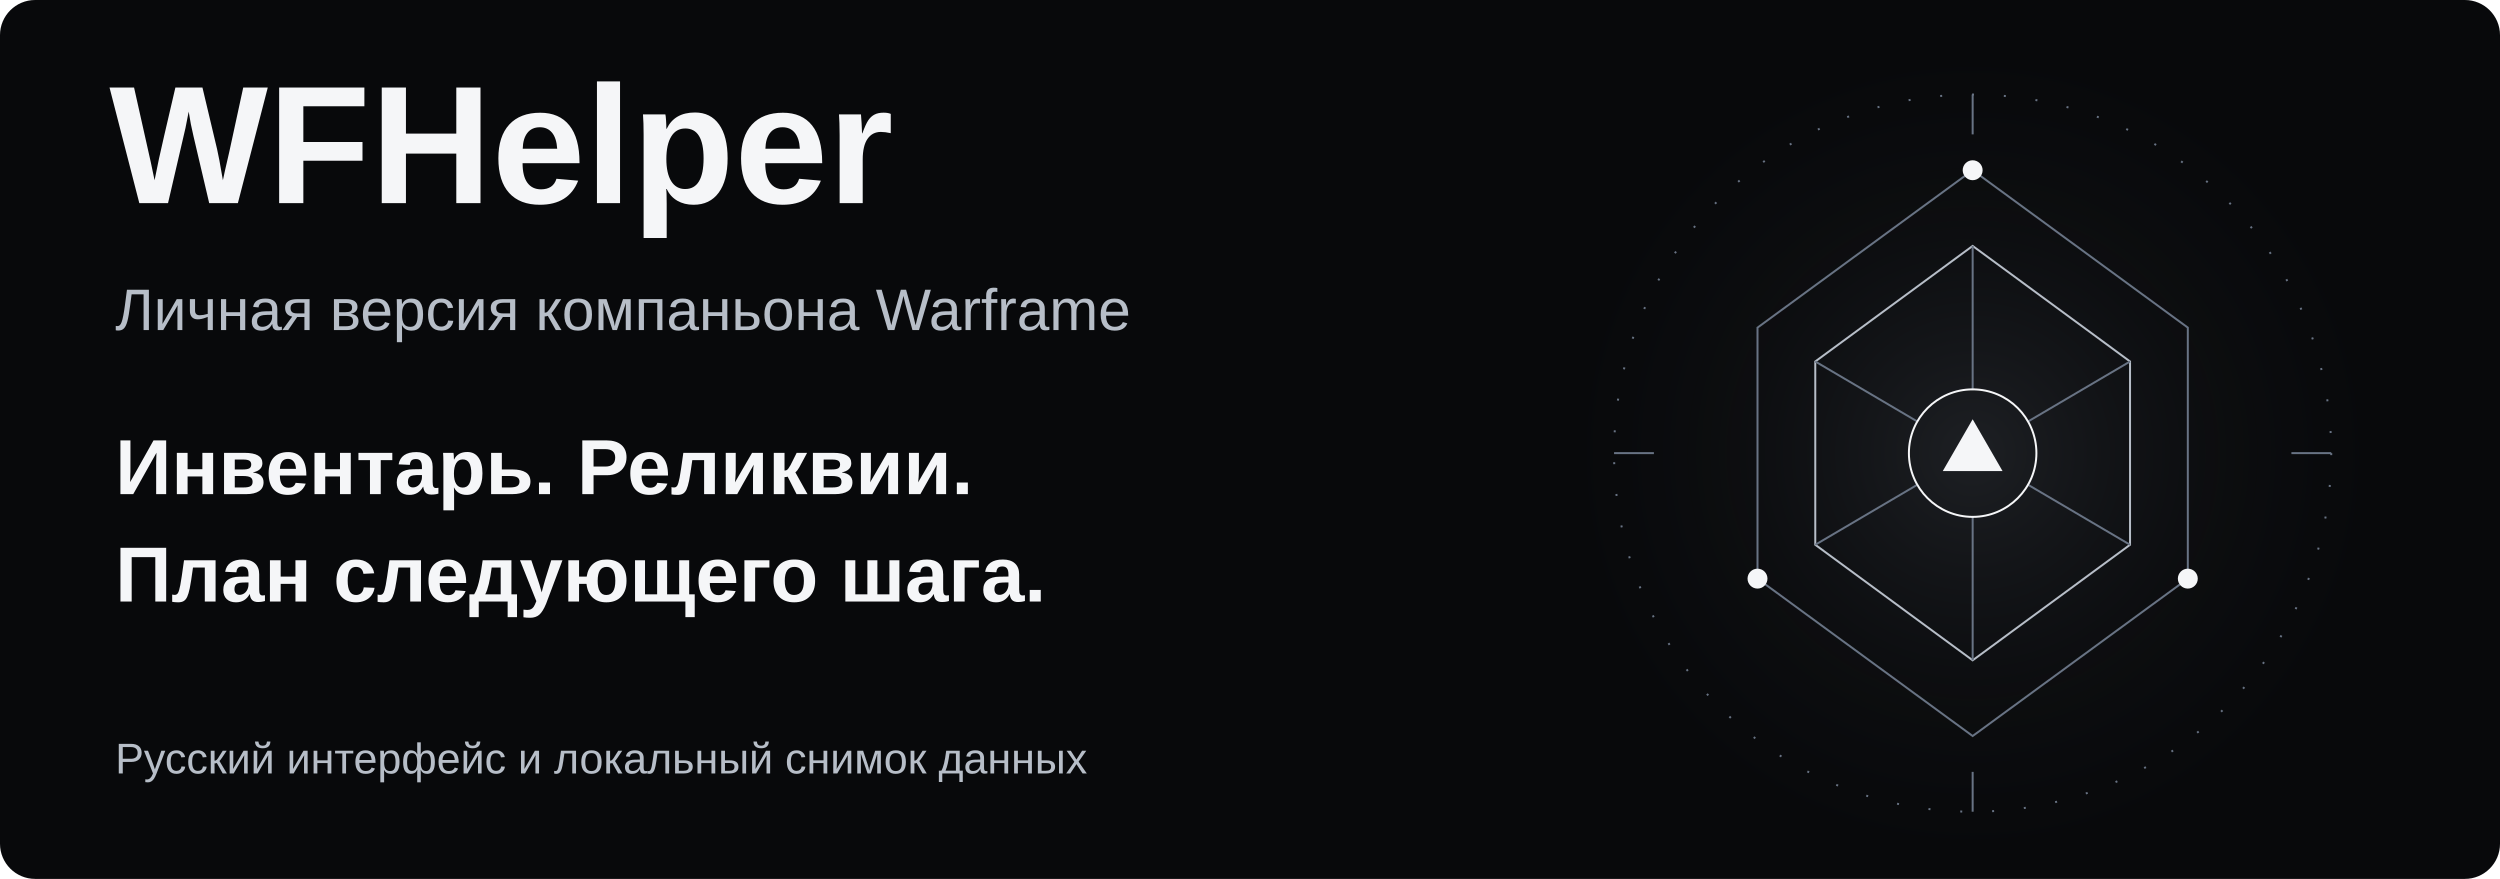
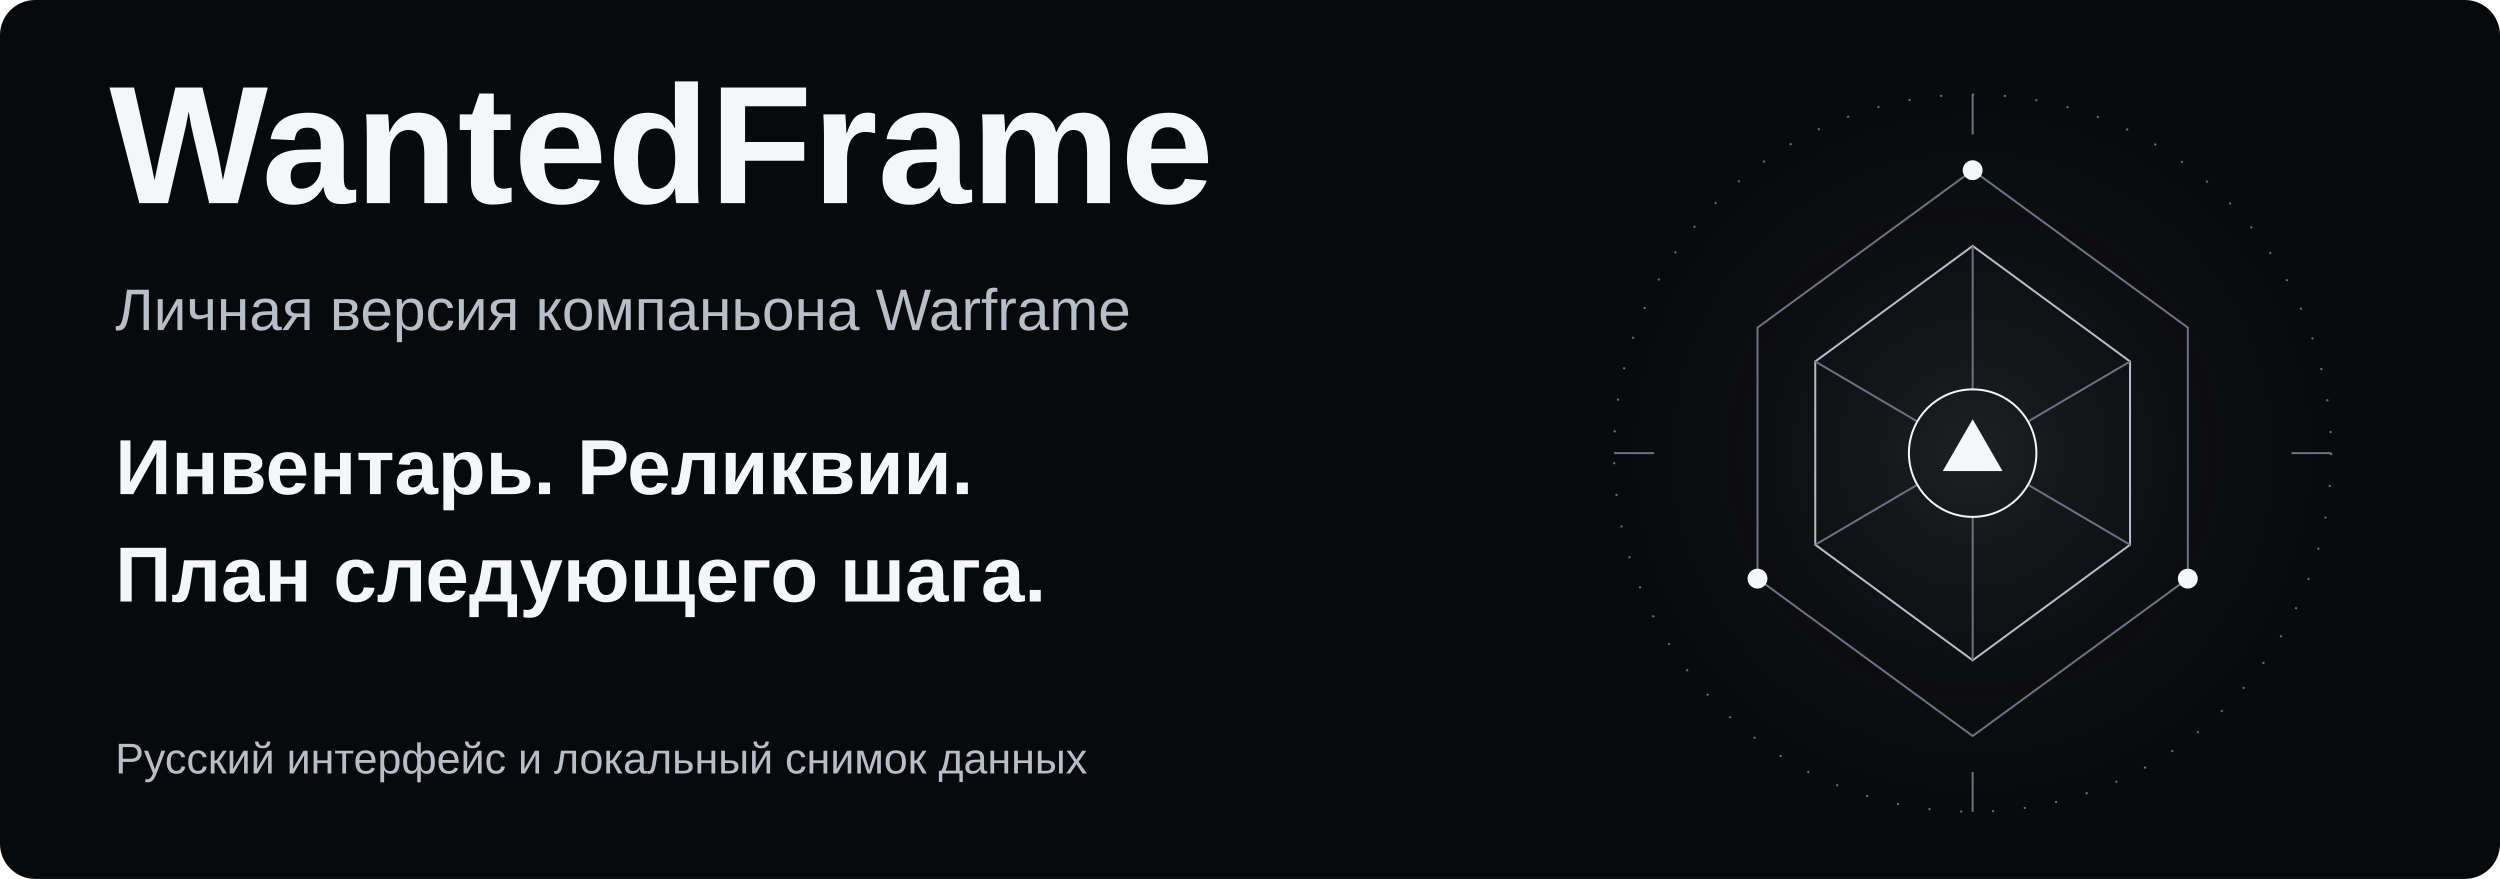
<svg xmlns="http://www.w3.org/2000/svg" width="1280" height="450" viewBox="0 0 1280 450" role="img" aria-labelledby="title desc">
  <defs>
    <radialGradient id="light">
      <stop stop-color="#aeb8c8" stop-opacity=".13" />
      <stop offset="1" stop-color="#08090b" stop-opacity="0" />
    </radialGradient>
    <marker id="arrow" viewBox="0 0 10 10" refX="9" refY="5" markerWidth="7" markerHeight="7" orient="auto">
      <path d="M0 1L9 5L0 9" fill="none" stroke="#9da6b4" />
    </marker>
  </defs>
  <rect width="1280" height="450" rx="18" fill="#08090b" />
  <g font-family="Arial,Helvetica,sans-serif" fill="#f5f6f8">
-     <text x="56" y="104" font-size="86" fill="#f5f6f8" font-weight="700">WFHelper</text>
+     <text x="56" y="104" font-size="86" fill="#f5f6f8" font-weight="700">WantedFrame</text>
    <text x="59" y="169" font-size="30" fill="#b7bec8" font-weight="400">Личная версия компаньона Warframe</text>
    <text x="59" y="253" font-size="40" fill="#f5f6f8" font-weight="700">Инвентарь. Реликвии.</text>
    <text x="59" y="308" font-size="40" fill="#f5f6f8" font-weight="700">План следующего шага.</text>
    <text x="59" y="396" font-size="22" fill="#b7bec8" font-weight="400">Русский интерфейс и локальный снимок данных</text>
    <g transform="translate(1010 232) scale(1.02)">
      <circle r="220" fill="url(#light)" />
      <g fill="none" stroke="#687384">
        <path d="M0 -142L108 -63L108 63L0 142L-108 63L-108 -63Z" />
        <path d="M0 -104L79 -46L79 46L0 104L-79 46L-79 -46Z" stroke="#b7bec8" />
        <path d="M0 -104L0 -32M79 -46L28 -16M79 46L28 16M0 104L0 32M-79 46L-28 16M-79 -46L-28 -16" />
        <circle r="32" stroke="#f5f6f8" />
        <circle r="180" stroke-dasharray="1 15" />
        <path d="M0 -180V-160M180 0H160M0 180V160M-180 0H-160" />
      </g>
      <path d="M0 -17L15 9H-15Z" fill="#f5f6f8" />
      <g fill="#f5f6f8">
        <circle cy="-142" r="5" />
        <circle cx="108" cy="63" r="5" />
        <circle cx="-108" cy="63" r="5" />
      </g>
    </g>
  </g>
</svg>
